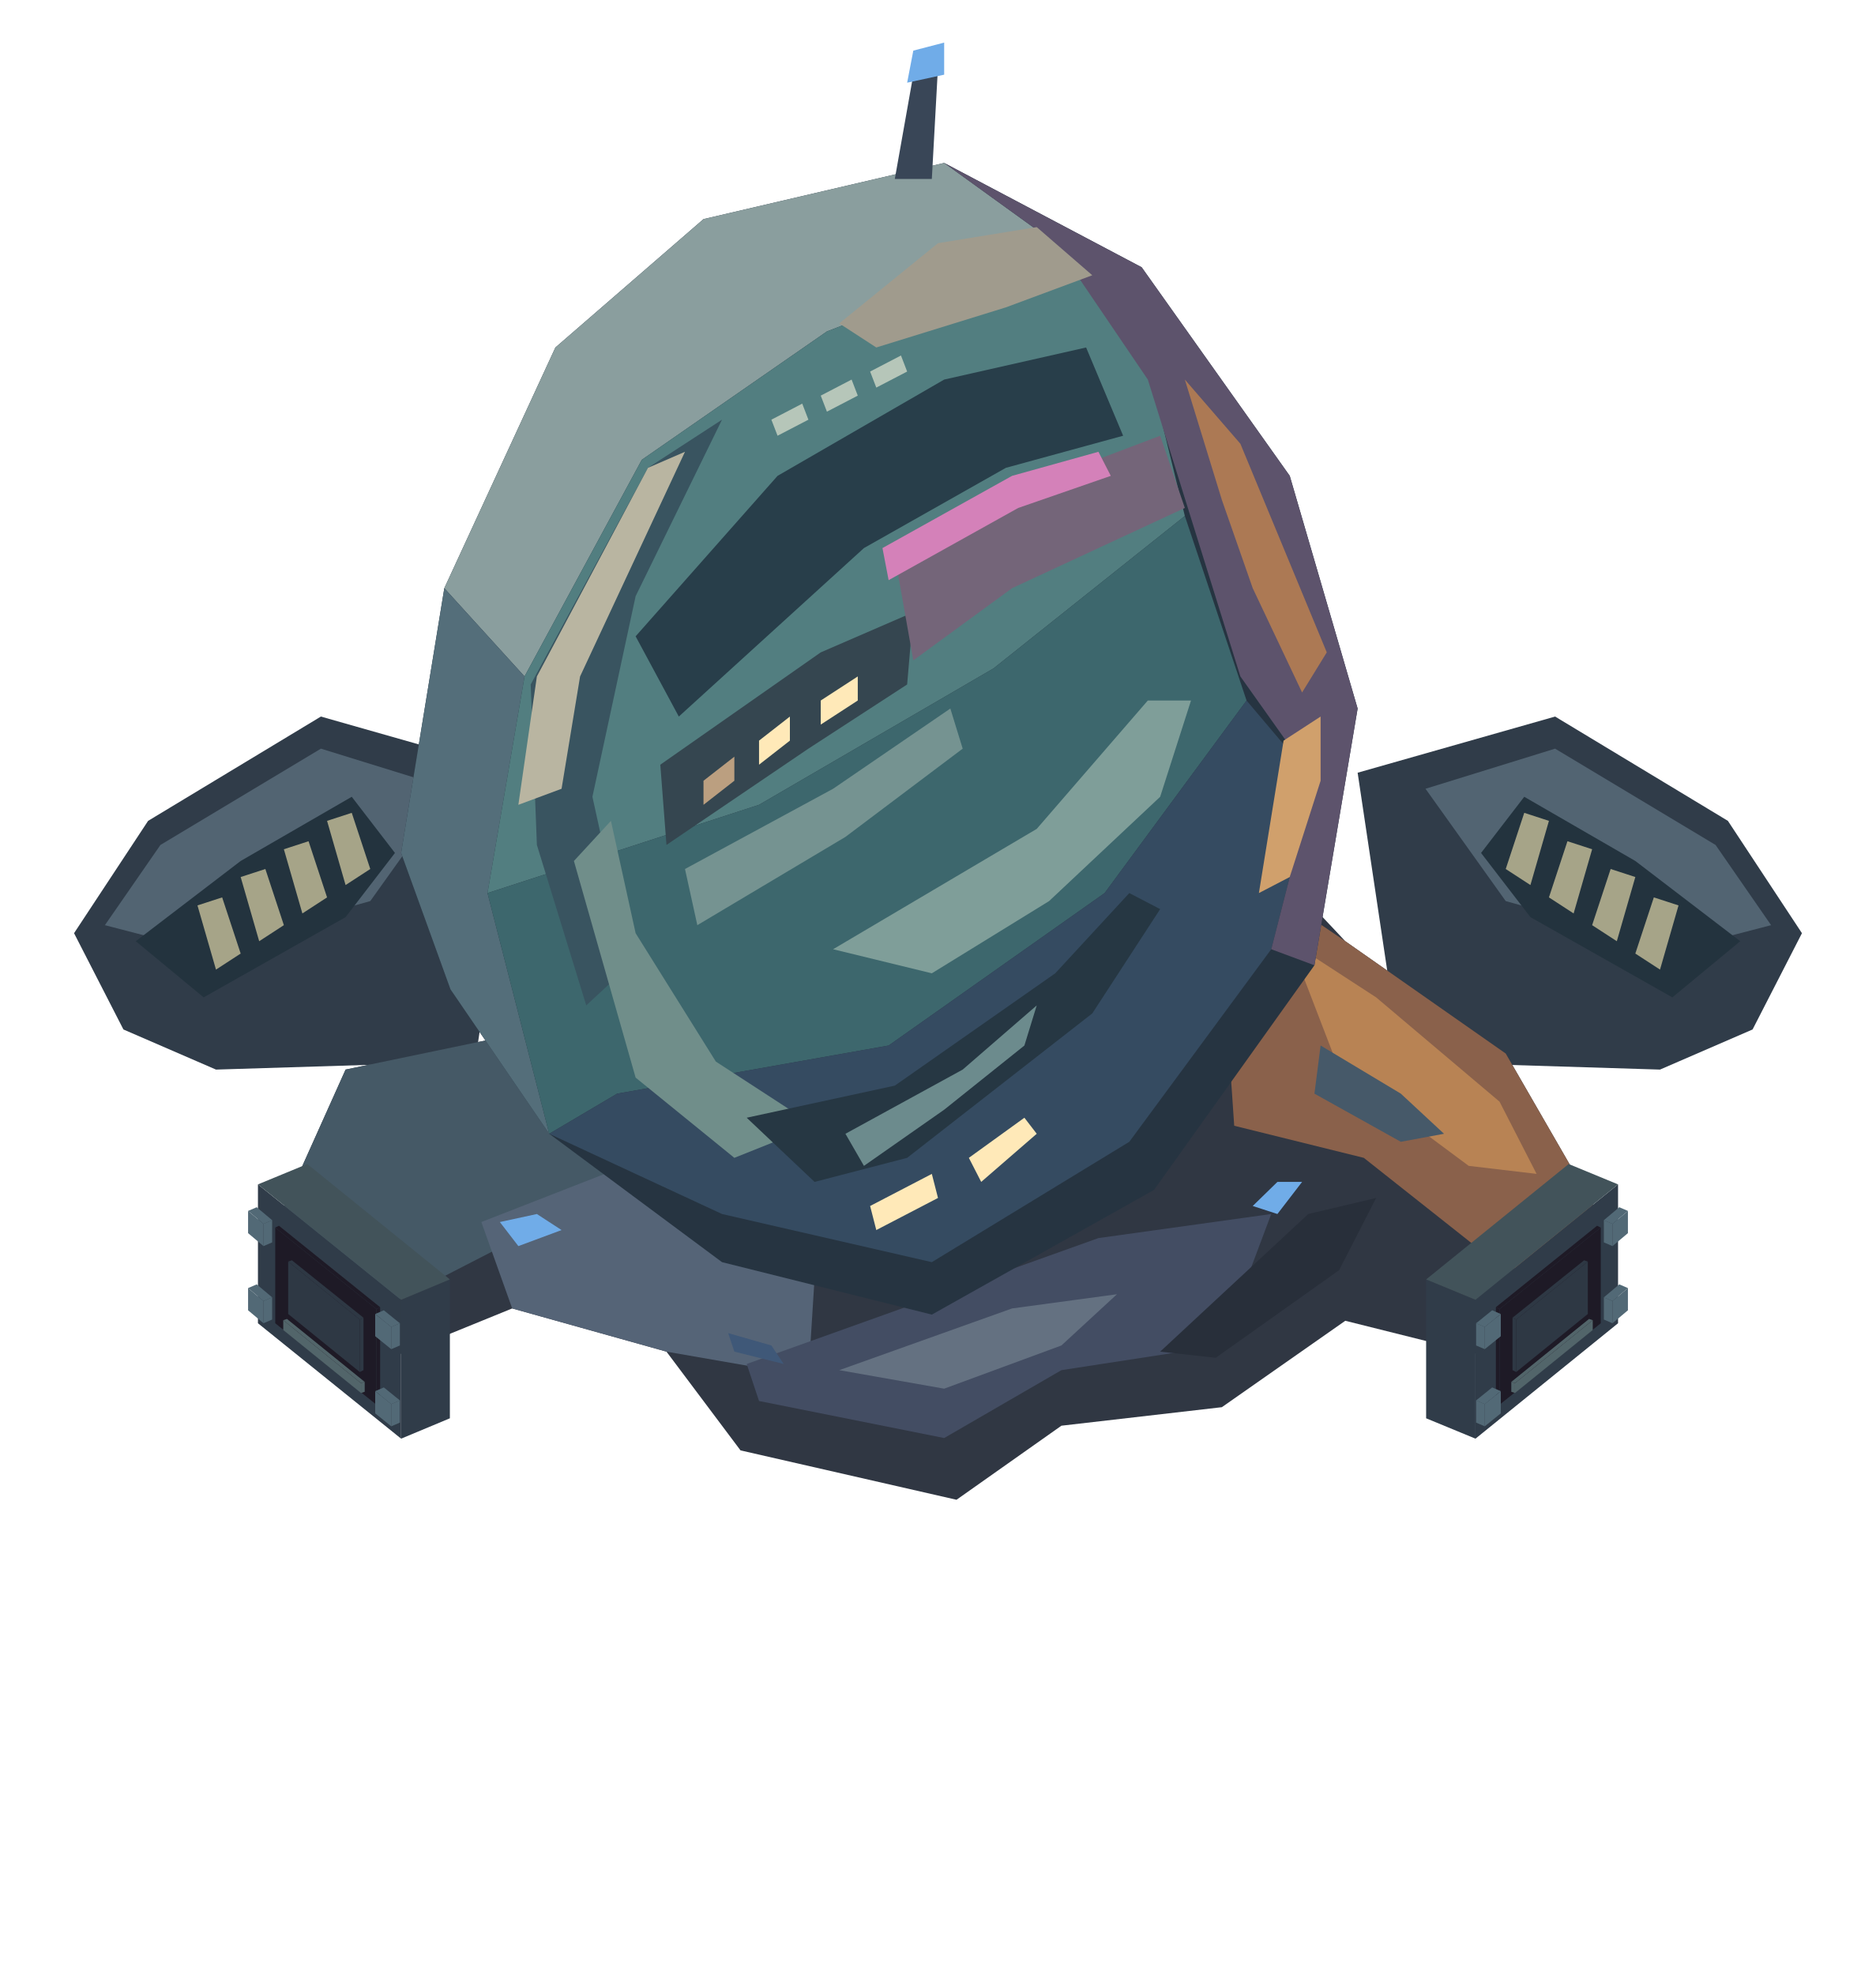
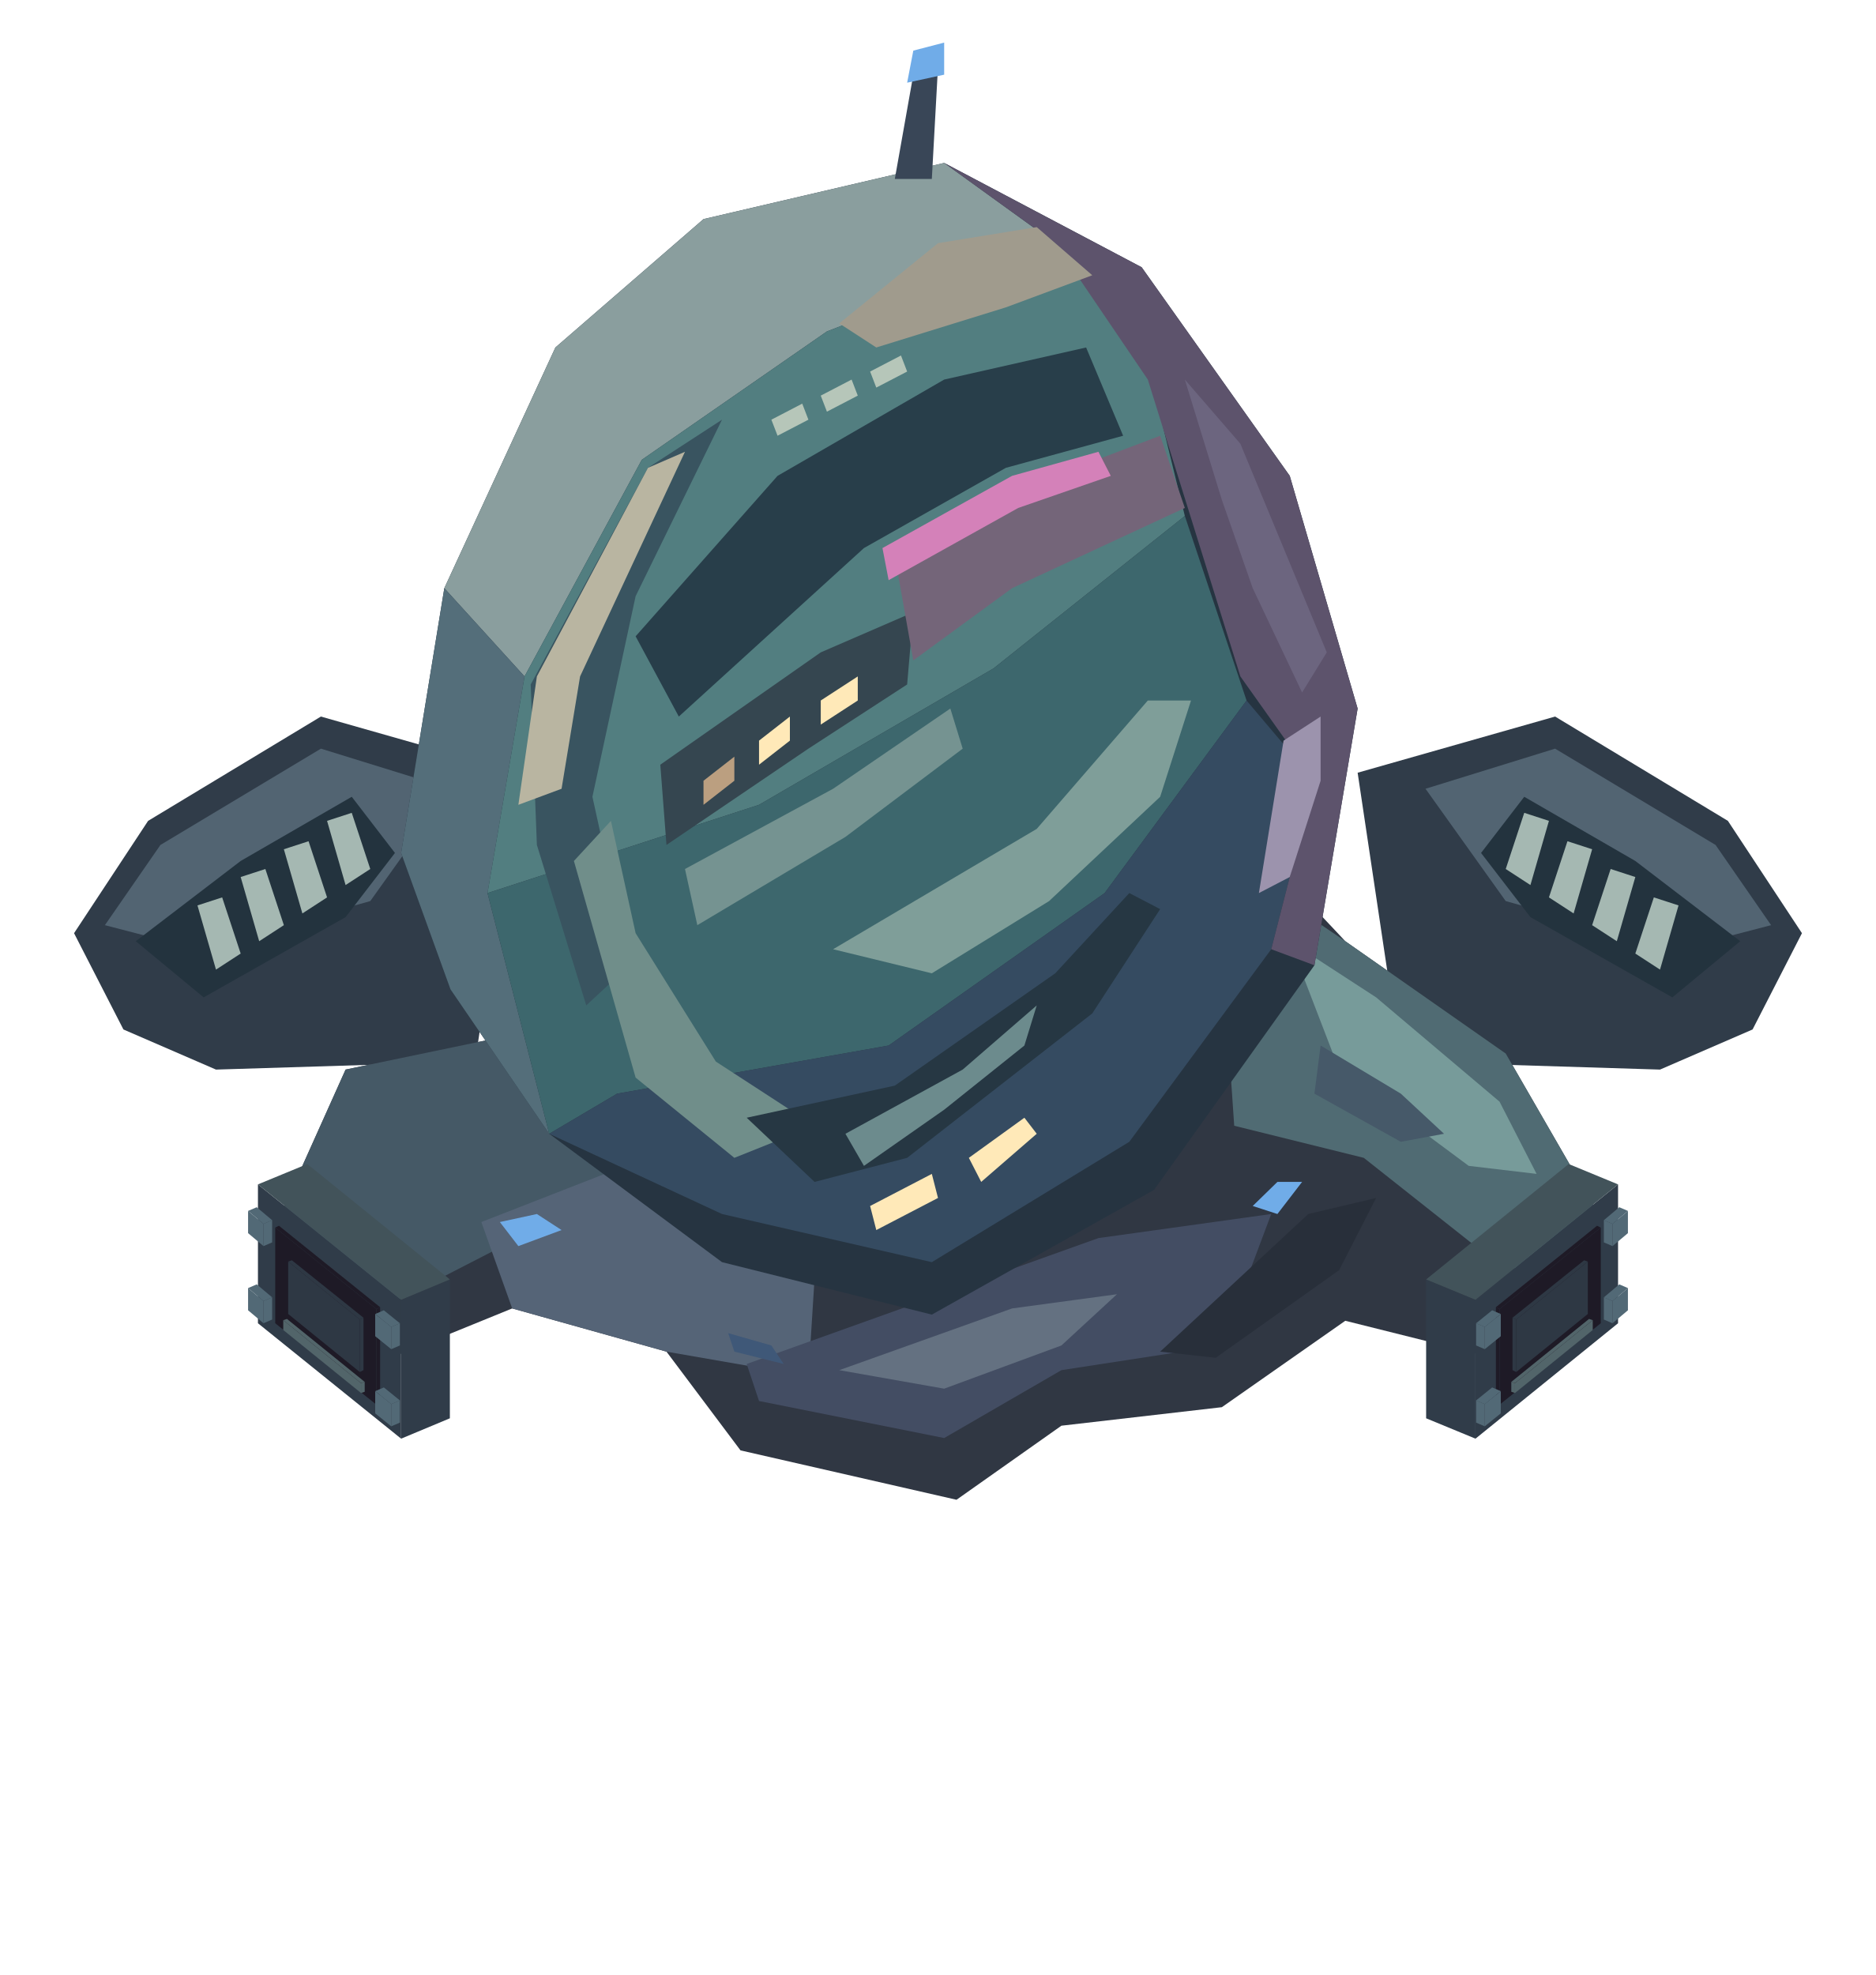
<svg xmlns="http://www.w3.org/2000/svg" width="166.25" height="175" viewBox="0 0 304 320">
  <polygon fill="#303c49" points="84,125.2 52,116.1 24,133 12,151.2 20,166.8 35,173.3 77,172" />
  <polygon fill="#526472" points="73,127.8 52,121.3 26,136.9 17,149.9 32,153.8 60,146" />
  <polygon fill="#23333e" points="57,129.1 39,139.5 22,152.5 33,161.6 56,148.6 64,138.2" />
-   <polygon fill="#a6a488" points="57,131.7 53,133 56,143.4 60,140.8" />
-   <polygon fill="#a6a488" points="50,136.3 46,137.6 49,148 53,145.4" />
-   <polygon fill="#a6a488" points="43,140.8 39,142.1 42,152.5 46,149.9" />
-   <polygon fill="#a6a488" points="36,145.4 32,146.7 35,157.1 39,154.5" />
+   <polygon fill="#a5b8b2" points="57,131.7 53,133 56,143.4 60,140.8" />
+   <polygon fill="#a5b8b2" points="50,136.3 46,137.6 49,148 53,145.4" />
+   <polygon fill="#a5b8b2" points="43,140.8 39,142.1 42,152.5 46,149.9" />
+   <polygon fill="#a5b8b2" points="36,145.4 32,146.7 35,157.1 39,154.5" />
  <polygon fill="#303c49" points="220,125.2 252,116.1 280,133 292,151.2 284,166.8 269,173.3 227,172" />
  <polygon fill="#526472" points="231,127.8 252,121.3 278,136.9 287,149.9 272,153.8 244,146" />
  <polygon fill="#23333e" points="247,129.1 265,139.5 282,152.5 271,161.6 248,148.6 240,138.2" />
-   <polygon fill="#a6a488" points="247,131.7 251,133 248,143.4 244,140.8" />
-   <polygon fill="#a6a488" points="254,136.3 258,137.6 255,148 251,145.4" />
-   <polygon fill="#a6a488" points="261,140.8 265,142.1 262,152.5 258,149.9" />
-   <polygon fill="#a6a488" points="268,145.4 272,146.7 269,157.1 265,154.5" />
+   <polygon fill="#a5b8b2" points="247,131.7 251,133 248,143.4 244,140.8" />
+   <polygon fill="#a5b8b2" points="254,136.3 258,137.6 255,148 251,145.4" />
+   <polygon fill="#a5b8b2" points="261,140.8 265,142.1 262,152.5 258,149.9" />
+   <polygon fill="#a5b8b2" points="268,145.4 272,146.7 269,157.1 265,154.5" />
  <polygon fill="#303743" points="42,204.5 56,173.3 81,168.1 97,139.5 196,129.1 218,152.5 244,170.7 262,201.9 250,222 218,214 198,228 172,231 155,243 120,235 108,219 83,212 56,223" />
  <polygon fill="#455966" points="42,204.5 56,173.3 81,168.1 108,182.4 110,196.7 84,200.6 56,215" />
-   <polygon fill="#8a614b" points="197,138.2 218,152.5 244,170.7 262,201.9 244,205.8 221,187.6 200,182.4" />
-   <polygon fill="#b88354" points="209,152.5 223,161.6 243,178.5 249,190.2 238,188.9 217,173.3" />
+   <polygon fill="#506b73" points="197,138.2 218,152.5 244,170.7 262,201.9 244,205.8 221,187.6 200,182.4" />
+   <polygon fill="#779b9a" points="209,152.5 223,161.6 243,178.5 249,190.2 238,188.9 217,173.3" />
  <polygon fill="#556477" points="78,198 98,190.2 132,207.1 131,223 108,219 83,212" />
  <polygon fill="#434d63" points="121,221 178,200.6 206,196.7 198,218 172,222 153,233 123,227" />
  <polygon fill="#647181" points="136,222 164,212 181,209.7 172,218 153,225" />
  <polygon fill="#282f3a" points="188,219 212,196.7 223,194.1 217,205.8 197,220" />
  <polygon fill="#263441" points="65,138.2 72,95.3 90,56.3 114,35.5 153,26.4 185,43.3 209,77.1 220,114.8 213,156.4 187,192.8 151,213 117,204.5 89,183.7 73,160.3" />
  <polygon fill="#8a9e9e" points="72,95.3 90,56.3 114,35.5 153,26.4 171,39.4 134,53.7 104,74.5 85,109.6" />
  <polygon fill="#546e7a" points="72,95.3 85,109.6 79,144.7 89,183.7 73,160.3 65,138.2" />
  <polygon fill="#527e80" points="85,109.6 104,74.5 134,53.7 171,39.4 185,55 192,83.6 161,108.3 123,130.4 79,144.7" />
  <polygon fill="#3d676d" points="79,144.7 123,130.4 161,108.3 192,83.6 202,113.5 179,144.7 144,169.4 100,177.2 89,183.7" />
  <polygon fill="#354b61" points="89,183.7 100,177.2 144,169.4 179,144.7 202,113.5 213,126.5 206,153.8 183,185 151,204.5 117,196.7" />
  <polygon fill="#5d536c" points="153,26.4 185,43.3 209,77.1 220,114.8 213,156.4 206,153.8 213,126.5 201,109.6 186,61.5 171,39.4" />
  <polygon fill="#395460" points="86,110.9 105,75.8 117,68 103,96.6 96,129.1 102,156.4 95,162.9 87,136.9" />
  <polygon fill="#b9b5a1" points="87,109.6 105,75.8 111,73.2 94,109.6 91,127.8 84,130.4" />
  <polygon fill="#708e8a" points="93,139.5 99,133 103,151.2 116,172 132,182.4 119,187.6 103,174.6" />
  <polygon fill="#283e4a" points="103,103.1 126,77.1 153,61.5 176,56.3 182,70.6 163,75.8 140,88.8 110,116.1" />
  <polygon fill="#354650" points="107,123.9 133,105.7 148,99.2 147,110.9 131,121.3 108,136.9" />
  <polygon fill="#746579" points="145,90.1 164,79.7 188,70.6 192,82.3 164,95.3 148,107" />
  <polygon fill="#a09b8d" points="152,39.4 168,36.8 177,44.6 163,49.8 142,56.3 136,52.4" />
  <polygon fill="#7f9e99" points="135,153.8 168,134.3 186,113.5 193,113.5 188,129.1 170,146 151,157.7" />
  <polygon fill="#263743" points="121,181.1 145,175.9 171,157.7 183,144.7 188,147.3 177,164.2 147,187.6 132,191.5" />
  <polygon fill="#6c8b8d" points="137,183.7 156,173.3 168,162.9 166,169.4 153,179.8 140,188.9" />
-   <polygon fill="#ac7954" points="192,61.5 201,71.9 215,105.7 211,112.2 203,95.3 198,81" />
-   <polygon fill="#d0a06c" points="208,120 214,116.1 214,126.5 209,142.1 204,144.7" />
+   <polygon fill="#6c657f" points="192,61.5 201,71.9 215,105.7 211,112.2 203,95.3 198,81" />
+   <polygon fill="#9c93ad" points="208,120 214,116.1 214,126.5 209,142.1 204,144.7" />
  <polygon fill="#465969" points="214,169.4 227,177.2 234,183.7 227,185 213,177.2" />
  <polygon fill="#394657" points="145,29 148,12.1 152,10.8 151,29" />
  <polygon fill="#70ace8" points="147,13.4 148,8.2 153,6.9 153,12.1" />
  <polygon fill="#b6c6b9" points="125,68 130,65.4 131,68 126,70.6" />
  <polygon fill="#b6c6b9" points="133,64.1 138,61.5 139,64.1 134,66.7" />
  <polygon fill="#b6c6b9" points="141,60.2 146,57.6 147,60.2 142,62.8" />
  <polygon fill="#ffe9b8" points="141,195.4 151,190.2 152,194.1 142,199.3" />
  <polygon fill="#ffe9b8" points="157,187.6 166,181.1 168,183.7 159,191.5" />
  <polygon fill="#bb9f80" points="114,126.5 119,122.6 119,126.5 114,130.4" />
  <polygon fill="#ffe9b8" points="123,120 128,116.1 128,120 123,123.9" />
  <polygon fill="#ffe9b8" points="133,113.5 139,109.6 139,113.5 133,117.4" />
  <polygon fill="#759391" points="111,140.8 135,127.8 154,114.8 156,121.3 137,135.6 113,149.9" />
  <polygon fill="#d481b9" points="143,88.8 164,77.1 178,73.2 180,77.1 165,82.3 144,94" />
  <polygon fill="#70ace8" points="81,198 87,196.7 91,199.3 84,201.9" />
  <polygon fill="#70ace8" points="203,195.4 207,191.5 211,191.5 207,196.7" />
  <polygon fill="#3f5878" points="118,216 125,218 127,221 119,219" />
  <polygon fill="#303c49" points="65,210.6 72.9,207.3 72.9,229.8 65,233.1" />
  <polygon fill="#303c49" points="41.8,191.9 65,210.6 65,233.1 41.8,214.4" />
  <polygon fill="#42535a" points="72.9,207.3 65,210.6 41.8,191.9 49.8,188.6" />
  <polygon fill="#1e1a26" points="61,212.1 61.6,211.8 61.6,227.3 61,227.6" />
  <polygon fill="#1e1a26" points="44.6,198.9 61,212.1 61,227.6 44.6,214.4" />
  <polygon fill="#1e1a26" points="61.6,211.8 61,212.1 44.6,198.9 45.2,198.6" />
  <polygon fill="#2e3844" points="58.3,213.8 58.9,213.5 58.9,222 58.3,222.3" />
  <polygon fill="#2e3844" points="46.7,204.4 58.3,213.8 58.3,222.3 46.7,212.9" />
  <polygon fill="#2e3844" points="58.9,213.5 58.3,213.8 46.7,204.4 47.3,204.2" />
  <polygon fill="#52656a" points="58.5,224.1 59.1,223.9 59.1,225.5 58.5,225.7" />
  <polygon fill="#52656a" points="45.9,213.9 58.5,224.1 58.5,225.7 45.9,215.5" />
  <polygon fill="#52656a" points="59.1,223.9 58.5,224.1 45.9,213.9 46.5,213.7" />
  <polygon fill="#526976" points="63.4,227.5 64.8,226.9 64.8,230.5 63.4,231.1" />
  <polygon fill="#526976" points="60.8,225.4 63.4,227.5 63.4,231.1 60.8,229" />
  <polygon fill="#526976" points="64.8,226.9 63.4,227.5 60.8,225.4 62.2,224.8" />
  <polygon fill="#526976" points="63.4,215 64.8,214.4 64.8,218 63.4,218.6" />
  <polygon fill="#526976" points="60.8,212.9 63.4,215 63.4,218.6 60.8,216.5" />
  <polygon fill="#526976" points="64.8,214.4 63.4,215 60.8,212.9 62.2,212.3" />
  <polygon fill="#526976" points="42.7,210.8 44.1,210.2 44.1,213.8 42.7,214.4" />
  <polygon fill="#526976" points="40.2,208.7 42.7,210.8 42.7,214.4 40.2,212.3" />
  <polygon fill="#526976" points="44.1,210.2 42.7,210.8 40.2,208.7 41.6,208.1" />
  <polygon fill="#526976" points="42.7,198.3 44.1,197.7 44.1,201.3 42.7,201.9" />
  <polygon fill="#526976" points="40.2,196.2 42.7,198.3 42.7,201.9 40.2,199.8" />
  <polygon fill="#526976" points="44.1,197.7 42.7,198.3 40.2,196.2 41.6,195.6" />
  <polygon fill="#303c49" points="239.1,210.6 262.2,191.9 262.2,214.4 239.1,233.1" />
  <polygon fill="#303c49" points="231.1,207.3 239.1,210.6 239.1,233.1 231.1,229.8" />
  <polygon fill="#42535a" points="254.2,188.6 262.2,191.9 239.1,210.6 231.1,207.3" />
  <polygon fill="#1e1a26" points="243,212.1 259.4,198.9 259.4,214.4 243,227.6" />
  <polygon fill="#1e1a26" points="242.4,211.8 243,212.1 243,227.6 242.4,227.3" />
  <polygon fill="#1e1a26" points="258.8,198.6 259.4,198.9 243,212.1 242.4,211.8" />
  <polygon fill="#2e3844" points="245.7,213.8 257.3,204.4 257.3,212.9 245.7,222.3" />
  <polygon fill="#2e3844" points="245.1,213.5 245.7,213.8 245.7,222.3 245.1,222" />
  <polygon fill="#2e3844" points="256.7,204.2 257.3,204.4 245.7,213.8 245.1,213.5" />
  <polygon fill="#52656a" points="245.5,224.1 258.1,213.9 258.1,215.5 245.5,225.7" />
  <polygon fill="#52656a" points="244.9,223.9 245.5,224.1 245.5,225.7 244.9,225.5" />
  <polygon fill="#52656a" points="257.5,213.7 258.1,213.9 245.5,224.1 244.9,223.9" />
  <polygon fill="#526976" points="261.3,210.8 263.8,208.7 263.8,212.3 261.3,214.4" />
  <polygon fill="#526976" points="259.9,210.2 261.3,210.8 261.3,214.4 259.9,213.8" />
  <polygon fill="#526976" points="262.4,208.1 263.8,208.7 261.3,210.8 259.9,210.2" />
  <polygon fill="#526976" points="261.3,198.3 263.8,196.2 263.8,199.8 261.3,201.9" />
  <polygon fill="#526976" points="259.9,197.7 261.3,198.3 261.3,201.9 259.9,201.3" />
  <polygon fill="#526976" points="262.4,195.6 263.8,196.2 261.3,198.3 259.9,197.7" />
  <polygon fill="#526976" points="240.6,227.5 243.2,225.4 243.2,229 240.6,231.1" />
  <polygon fill="#526976" points="239.2,226.9 240.6,227.5 240.6,231.1 239.2,230.5" />
  <polygon fill="#526976" points="241.8,224.8 243.2,225.4 240.6,227.5 239.2,226.9" />
  <polygon fill="#526976" points="240.6,215 243.2,212.9 243.2,216.5 240.6,218.6" />
  <polygon fill="#526976" points="239.2,214.4 240.6,215 240.6,218.6 239.2,218" />
  <polygon fill="#526976" points="241.8,212.3 243.2,212.9 240.6,215 239.2,214.4" />
</svg>
